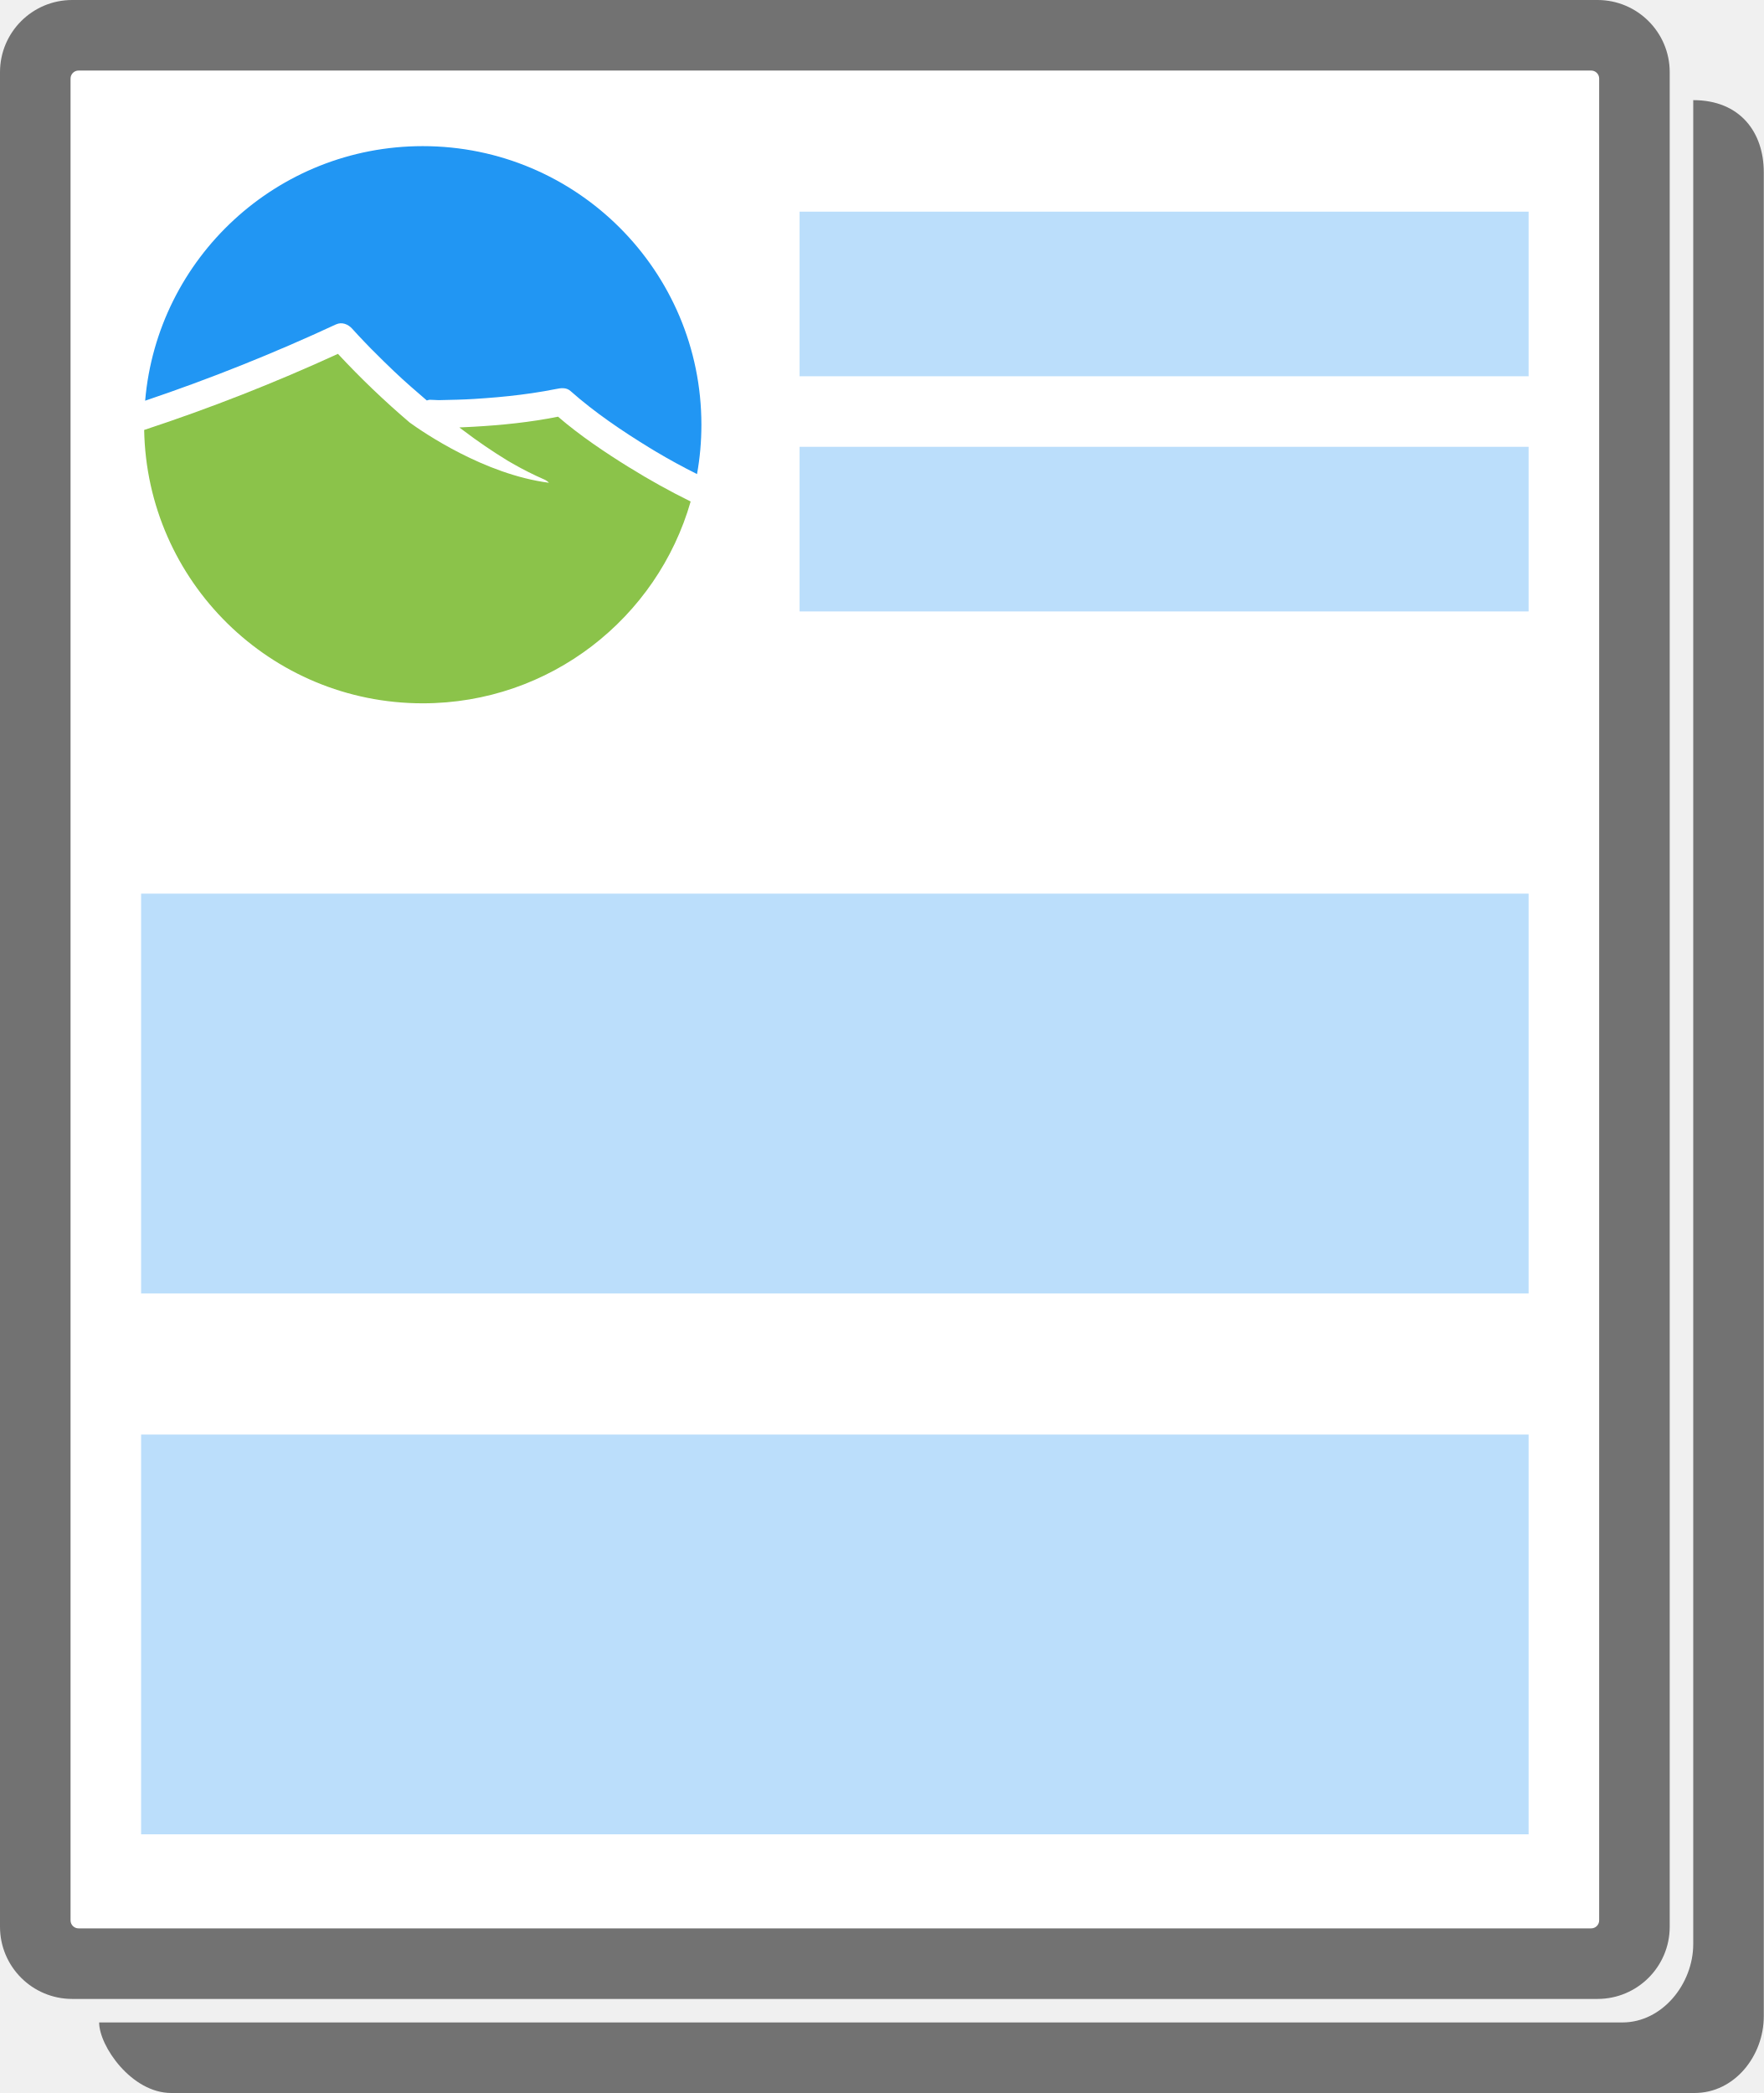
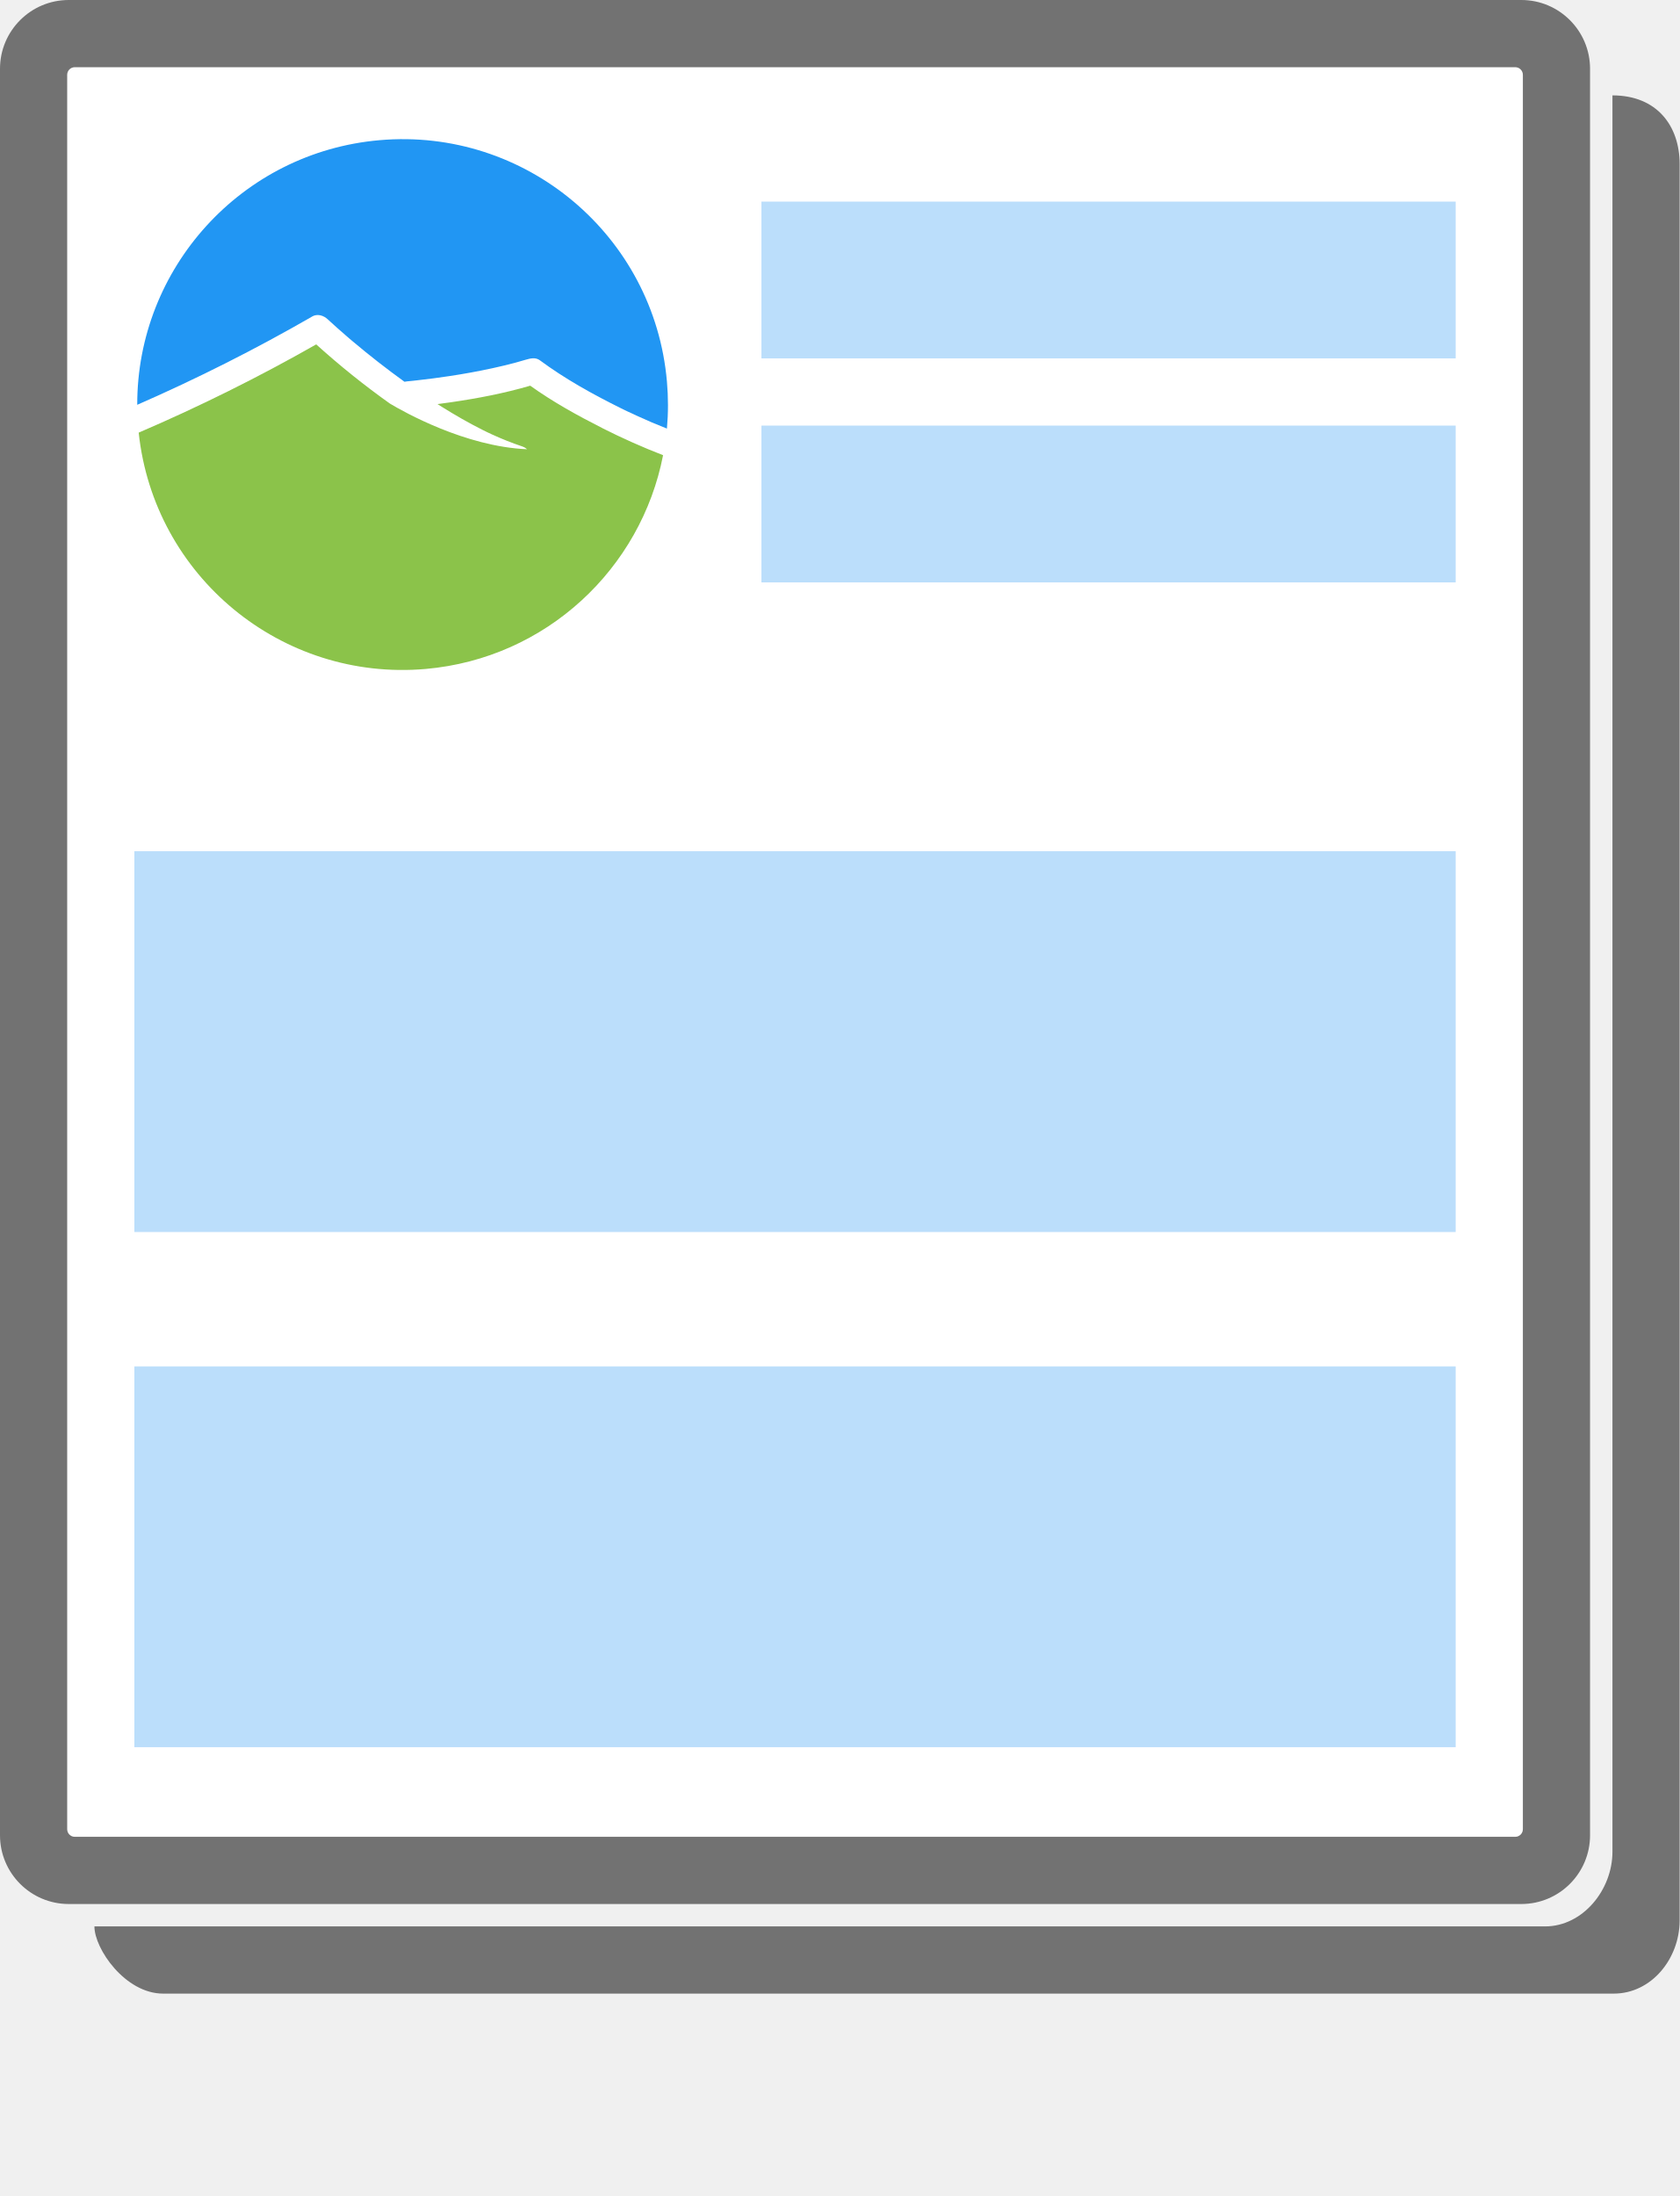
- <svg xmlns="http://www.w3.org/2000/svg" width="75" height="89" viewBox="0 0 75 89">
+ <svg xmlns="http://www.w3.org/2000/svg" width="75" height="98.035" viewBox="0 0 75 98.035">
  <path fill="#FFF" d="M69 81.296c0 .94-.763 1.704-1.704 1.704H2.704C1.764 83 1 82.237 1 81.296V2.704C1 1.764 1.763 1 2.704 1h64.592C68.236 1 69 1.763 69 2.704v78.592z" />
  <path fill="#727272" d="M71 81.932A3.07 3.07 0 0 1 67.932 85H3.068A3.07 3.07 0 0 1 0 81.932V3.068A3.07 3.07 0 0 1 3.068 0H67.93A3.07 3.07 0 0 1 71 3.068v78.864zm-3-78.59A.34.34 0 0 0 67.66 3H3.34a.34.34 0 0 0-.34.34v78.32c0 .188.152.34.34.34h64.32a.34.34 0 0 0 .34-.34V3.34z" />
-   <path fill="#2196F3" d="M14.29 13.794c.25-.117.52-.004.69.188.167.188.34.37.512.55l.276.287c.02.018.036.036.055.054l.017.017a42.026 42.026 0 0 0 .923.905c.452.43.913.828 1.385 1.233.04-.005.08-.028.12-.028h-.096.12c.14 0 .28.018.42.014.487-.01.975-.02 1.46-.05.652-.042 1.302-.095 1.95-.178.338-.043.676-.09 1.013-.15.168-.03.336-.06.502-.093.214-.044.44-.077.622.084 1.028.91 2.19 1.697 3.36 2.413.073.044.146.09.218.132l.067.04a26.33 26.33 0 0 0 1.735.947c.123-.68.186-1.38.186-2.097 0-6.543-5.305-11.848-11.848-11.848-6.2 0-11.286 4.76-11.805 10.825a79.81 79.81 0 0 0 8.117-3.246z" />
-   <path fill="#8BC34A" d="M26.775 19.887c-1.053-.653-2.104-1.358-3.047-2.168-1.184.237-2.39.36-3.594.427l-.602.03.18.135a22.683 22.683 0 0 0 1.877 1.28c.007.004.024.015.042.024.062.036.122.072.185.107a13.89 13.89 0 0 0 1.334.67c.075.033.14.08.193.137-2.742-.355-5.35-2.146-5.923-2.562a36.27 36.27 0 0 1-3.05-2.92 79.276 79.276 0 0 1-8.24 3.236c.118 6.44 5.376 11.624 11.846 11.624 5.41 0 9.974-3.627 11.392-8.582a30.05 30.05 0 0 1-2.593-1.44z" />
+   <path fill="#2196F3" d="M13.932 14.132c.24-.14.52-.05.705.126a34.93 34.93 0 0 0 .858.764c.02.018.04.035.06.05l.018.018.166.14a39.08 39.08 0 0 0 2.322 1.813.897.897 0 0 1 .118-.018.846.846 0 0 1-.095.008c.04-.002.078-.006.117-.01.14-.01.28-.03.42-.044a35.67 35.67 0 0 0 1.45-.19 29.835 29.835 0 0 0 1.923-.352c.334-.073.667-.152.998-.24.164-.044.328-.09.49-.14.21-.06.433-.115.628.03 1.105.818 2.332 1.5 3.56 2.11.077.038.152.076.23.113l.07.033a.8.8 0 0 1 .026.013c.138.065.275.13.414.193a25.394 25.394 0 0 0 1.37.584c.062-.69.063-1.393 0-2.105-.57-6.52-6.315-11.34-12.834-10.77-6.176.54-10.83 5.726-10.818 11.813a79.035 79.035 0 0 0 7.804-3.936z" />
+   <path fill="#8BC34A" d="M26.9 19.113c-1.104-.558-2.213-1.17-3.224-1.895-1.158.34-2.35.567-3.543.74-.198.03-.397.056-.597.082l.19.12c.596.372 1.205.723 1.832 1.037l.15.074c.01.005.027.015.044.022.065.03.13.062.193.09a13.572 13.572 0 0 0 1.39.552.605.605 0 0 1 .202.12c-2.763-.116-5.516-1.672-6.123-2.036a35.912 35.912 0 0 1-3.295-2.645 79.11 79.11 0 0 1-7.926 3.94c.68 6.406 6.37 11.113 12.813 10.55 5.39-.473 9.62-4.483 10.602-9.543a30.16 30.16 0 0 1-2.71-1.207z" />
  <path fill="#BBDEFB" d="M34 9h31v7H34zM34 19h31v7H34zM6 61h59v17H6zM6 38h59v17H6z" />
  <path fill="#727272" d="M72 4.258v78.41C72 84.36 70.684 86 68.988 86H4.216c0 1 1.374 3 3.068 3h64.772C73.752 89 75 87.43 75 85.735V7.325c0-1.693-1-3.067-3-3.067z" />
</svg>
